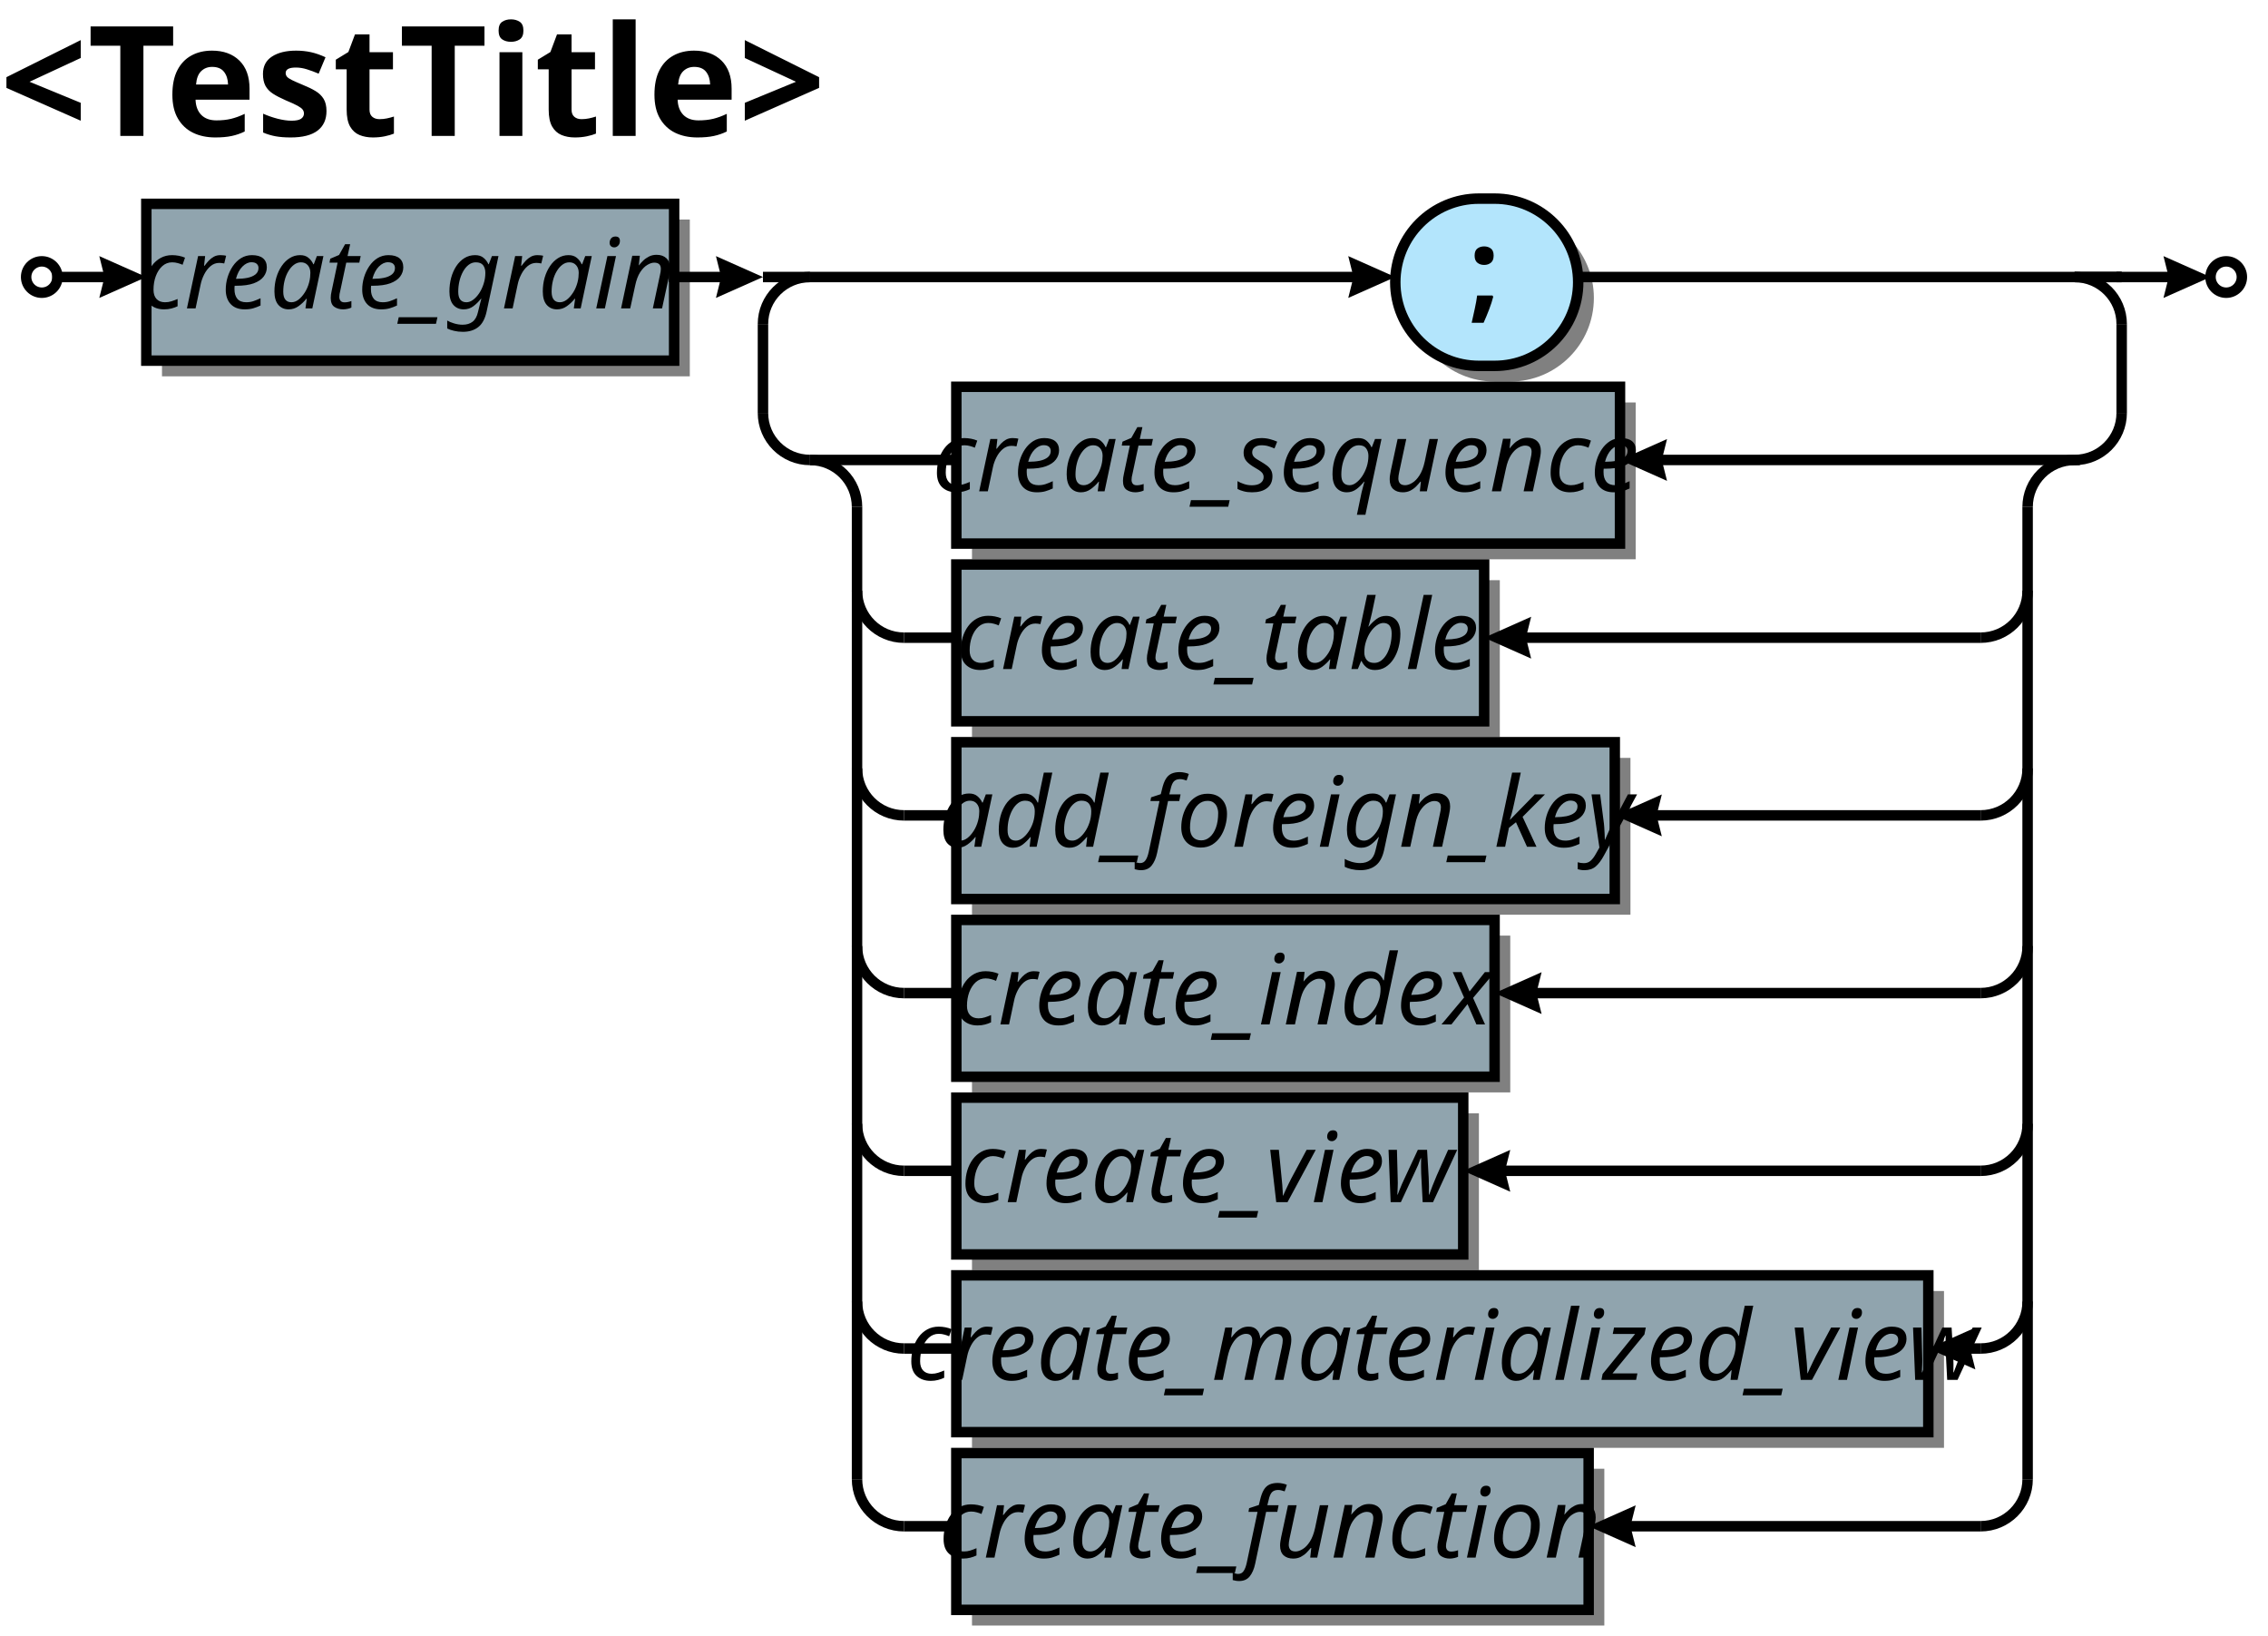
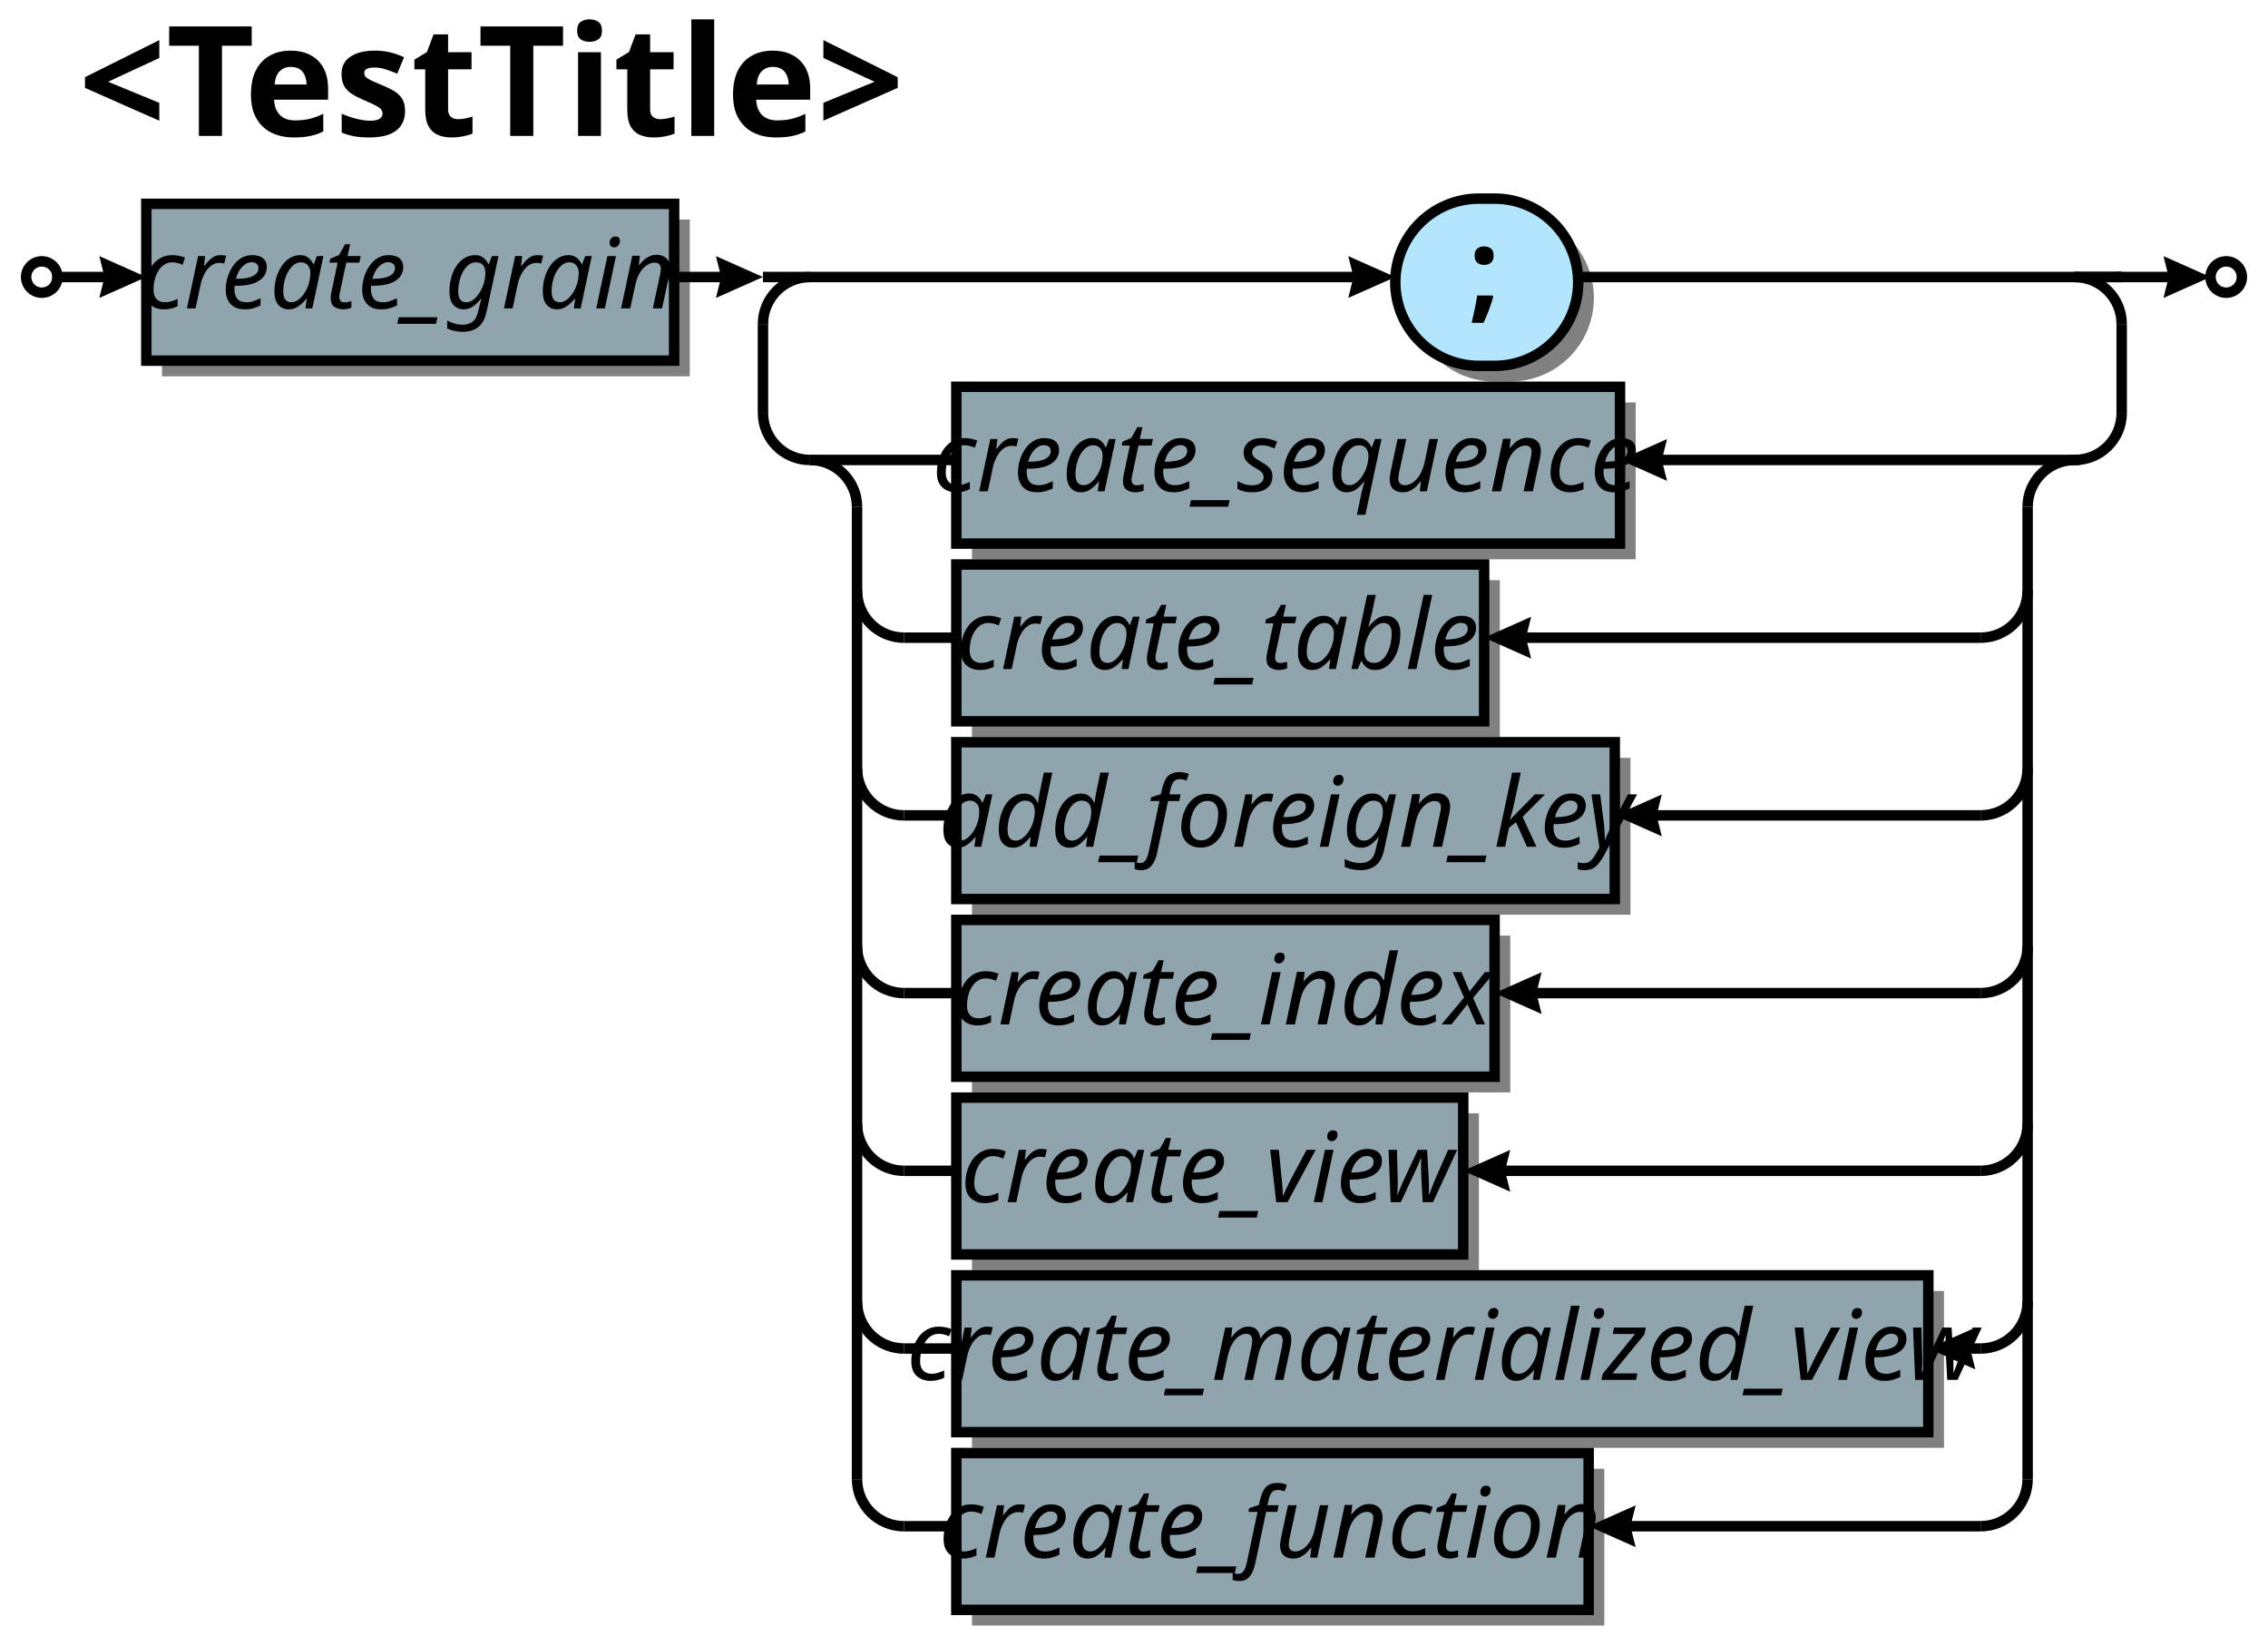
<svg xmlns="http://www.w3.org/2000/svg" xml:space="preserve" width="434" height="313" version="1.1">
  <style type="text/css">

- .title_font {fill:#000000; text-anchor:middle;
+ .title_font {fill:#000000; text-anchor:start;
font-family:PT Sans Bold; font-size:22pt; font-weight:bold; font-style:normal; }
.token_font {fill:#000000; text-anchor:middle;
font-family:PT Sans Bold; font-size:16pt; font-weight:bold; font-style:normal; }
.box_font {fill:#000000; text-anchor:middle;
font-family:PT Sans Italic; font-size:14pt; font-weight:normal; font-style:italic; }
.bubble_font {fill:#000000; text-anchor:middle;
font-family:PT Sans Bold; font-size:14pt; font-weight:bold; font-style:normal; }
.hex_font {fill:#000000; text-anchor:middle;
font-family:PT Sans Bold; font-size:14pt; font-weight:bold; font-style:normal; }
.label {fill: #000; text-anchor:middle; font-size:16pt; font-weight:bold; font-family:Sans;}
.link {fill: #0D47A1;}
.link:hover {fill: #0D47A1; text-decoration:underline;}
.link:visited {fill: #4A148C;}

</style>
  <defs>
    <marker id="arrow" markerWidth="5" markerHeight="4" refX="2.5" refY="2" orient="auto" markerUnits="strokeWidth">
      <path d="M0,0 L0.5,2 L0,4 L4.5,2 z" fill="#000000" />
    </marker>
  </defs>
  <rect width="100%" height="100%" fill="white" />
  <circle cx="8" cy="53" r="3" stroke="#000000" stroke-width="2" fill="#ffffff" />
  <rect x="31" y="42" width="101" height="30" fill="#000000" fill-opacity="0.498" />
  <rect x="28" y="39" width="101" height="30" stroke="#000000" stroke-width="2" fill="#90a4ae" fill-opacity="1.0" />
  <text class="box_font" x="78" y="59">create_grain</text>
  <path d="M286,73 A16,16 0 0,1 286,41 H289 A16,16 0 0,1 289,73 z" fill="#000000" fill-opacity="0.498" />
  <path d="M283,70 A16,16 0 0,1 283,38 H286 A16,16 0 0,1 286,70 z" stroke="#000000" stroke-width="2" fill="#b3e5fc" fill-opacity="1.0" />
  <text class="token_font" x="284" y="59">;</text>
  <rect x="186" y="77" width="127" height="30" fill="#000000" fill-opacity="0.498" />
  <rect x="183" y="74" width="127" height="30" stroke="#000000" stroke-width="2" fill="#90a4ae" fill-opacity="1.0" />
  <text class="box_font" x="246" y="94">create_sequence</text>
  <rect x="186" y="111" width="101" height="30" fill="#000000" fill-opacity="0.498" />
  <rect x="183" y="108" width="101" height="30" stroke="#000000" stroke-width="2" fill="#90a4ae" fill-opacity="1.0" />
  <text class="box_font" x="233" y="128">create_table</text>
  <rect x="186" y="145" width="126" height="30" fill="#000000" fill-opacity="0.498" />
  <rect x="183" y="142" width="126" height="30" stroke="#000000" stroke-width="2" fill="#90a4ae" fill-opacity="1.0" />
  <text class="box_font" x="246" y="162">add_foreign_key</text>
  <rect x="186" y="179" width="103" height="30" fill="#000000" fill-opacity="0.498" />
  <rect x="183" y="176" width="103" height="30" stroke="#000000" stroke-width="2" fill="#90a4ae" fill-opacity="1.0" />
  <text class="box_font" x="234" y="196">create_index</text>
  <rect x="186" y="213" width="97" height="30" fill="#000000" fill-opacity="0.498" />
  <rect x="183" y="210" width="97" height="30" stroke="#000000" stroke-width="2" fill="#90a4ae" fill-opacity="1.0" />
  <text class="box_font" x="231" y="230">create_view</text>
  <rect x="186" y="247" width="186" height="30" fill="#000000" fill-opacity="0.498" />
  <rect x="183" y="244" width="186" height="30" stroke="#000000" stroke-width="2" fill="#90a4ae" fill-opacity="1.0" />
  <text class="box_font" x="276" y="264">create_materialized_view</text>
  <rect x="186" y="281" width="121" height="30" fill="#000000" fill-opacity="0.498" />
  <rect x="183" y="278" width="121" height="30" stroke="#000000" stroke-width="2" fill="#90a4ae" fill-opacity="1.0" />
  <text class="box_font" x="243" y="298">create_function</text>
  <line x1="155" y1="88" x2="183" y2="88" stroke="#000000" stroke-width="2" />
  <line x1="398" y1="88" x2="314" y2="88" stroke="#000000" stroke-width="2" marker-end="url(#arrow)" />
  <path d="M164,97 A9,9 0 0,0 155,88" stroke="#000000" stroke-width="2" fill="none" />
  <line x1="173" y1="122" x2="183" y2="122" stroke="#000000" stroke-width="2" />
  <line x1="379" y1="122" x2="288" y2="122" stroke="#000000" stroke-width="2" marker-end="url(#arrow)" />
  <path d="M164,113 A9,9 0 0,0 173,122" stroke="#000000" stroke-width="2" fill="none" />
  <path d="M379,122 A9,9 0 0,0 388,113" stroke="#000000" stroke-width="2" fill="none" />
  <line x1="173" y1="156" x2="183" y2="156" stroke="#000000" stroke-width="2" />
  <line x1="379" y1="156" x2="313" y2="156" stroke="#000000" stroke-width="2" marker-end="url(#arrow)" />
  <path d="M164,147 A9,9 0 0,0 173,156" stroke="#000000" stroke-width="2" fill="none" />
  <path d="M379,156 A9,9 0 0,0 388,147" stroke="#000000" stroke-width="2" fill="none" />
  <line x1="173" y1="190" x2="183" y2="190" stroke="#000000" stroke-width="2" />
  <line x1="379" y1="190" x2="290" y2="190" stroke="#000000" stroke-width="2" marker-end="url(#arrow)" />
  <path d="M164,181 A9,9 0 0,0 173,190" stroke="#000000" stroke-width="2" fill="none" />
  <path d="M379,190 A9,9 0 0,0 388,181" stroke="#000000" stroke-width="2" fill="none" />
  <line x1="173" y1="224" x2="183" y2="224" stroke="#000000" stroke-width="2" />
  <line x1="379" y1="224" x2="284" y2="224" stroke="#000000" stroke-width="2" marker-end="url(#arrow)" />
  <path d="M164,215 A9,9 0 0,0 173,224" stroke="#000000" stroke-width="2" fill="none" />
  <path d="M379,224 A9,9 0 0,0 388,215" stroke="#000000" stroke-width="2" fill="none" />
  <line x1="173" y1="258" x2="183" y2="258" stroke="#000000" stroke-width="2" />
  <line x1="379" y1="258" x2="373" y2="258" stroke="#000000" stroke-width="2" marker-end="url(#arrow)" />
  <path d="M164,249 A9,9 0 0,0 173,258" stroke="#000000" stroke-width="2" fill="none" />
  <path d="M379,258 A9,9 0 0,0 388,249" stroke="#000000" stroke-width="2" fill="none" />
  <line x1="173" y1="292" x2="183" y2="292" stroke="#000000" stroke-width="2" />
  <line x1="379" y1="292" x2="308" y2="292" stroke="#000000" stroke-width="2" marker-end="url(#arrow)" />
  <path d="M164,283 A9,9 0 0,0 173,292" stroke="#000000" stroke-width="2" fill="none" />
  <path d="M379,292 A9,9 0 0,0 388,283" stroke="#000000" stroke-width="2" fill="none" />
  <path d="M397,88 A9,9 0 0,0 388,97" stroke="#000000" stroke-width="2" fill="none" />
  <line x1="164" y1="283" x2="164" y2="97" stroke="#000000" stroke-width="2" />
  <line x1="388" y1="283" x2="388" y2="97" stroke="#000000" stroke-width="2" />
  <line x1="155" y1="53" x2="263" y2="53" stroke="#000000" stroke-width="2" marker-end="url(#arrow)" />
  <line x1="302" y1="53" x2="406" y2="53" stroke="#000000" stroke-width="2" />
  <line x1="146" y1="53" x2="155" y2="53" stroke="#000000" stroke-width="2" />
  <path d="M155,53 A9,9 0 0,0 146,62" stroke="#000000" stroke-width="2" fill="none" />
  <line x1="146" y1="62" x2="146" y2="79" stroke="#000000" stroke-width="2" />
  <path d="M146,79 A9,9 0 0,0 155,88" stroke="#000000" stroke-width="2" fill="none" />
  <path d="M406,62 A9,9 0 0,0 397,53" stroke="#000000" stroke-width="2" fill="none" />
  <line x1="406" y1="62" x2="406" y2="79" stroke="#000000" stroke-width="2" />
  <path d="M397,88 A9,9 0 0,0 406,79" stroke="#000000" stroke-width="2" fill="none" />
  <line x1="397" y1="53" x2="406" y2="53" stroke="#000000" stroke-width="2" />
  <line x1="128" y1="53" x2="142" y2="53" stroke="#000000" stroke-width="2" marker-end="url(#arrow)" />
  <line x1="10" y1="53" x2="24" y2="53" stroke="#000000" stroke-width="2" marker-end="url(#arrow)" />
  <circle cx="426" cy="53" r="3" stroke="#000000" stroke-width="2" fill="#ffffff" />
  <line x1="405" y1="53" x2="419" y2="53" stroke="#000000" stroke-width="2" marker-end="url(#arrow)" />
-   <text class="title_font" x="79" y="26">&lt;TestTitle&gt;</text>
+   <text class="title_font" x="15" y="26">&lt;TestTitle&gt;</text>
</svg>
